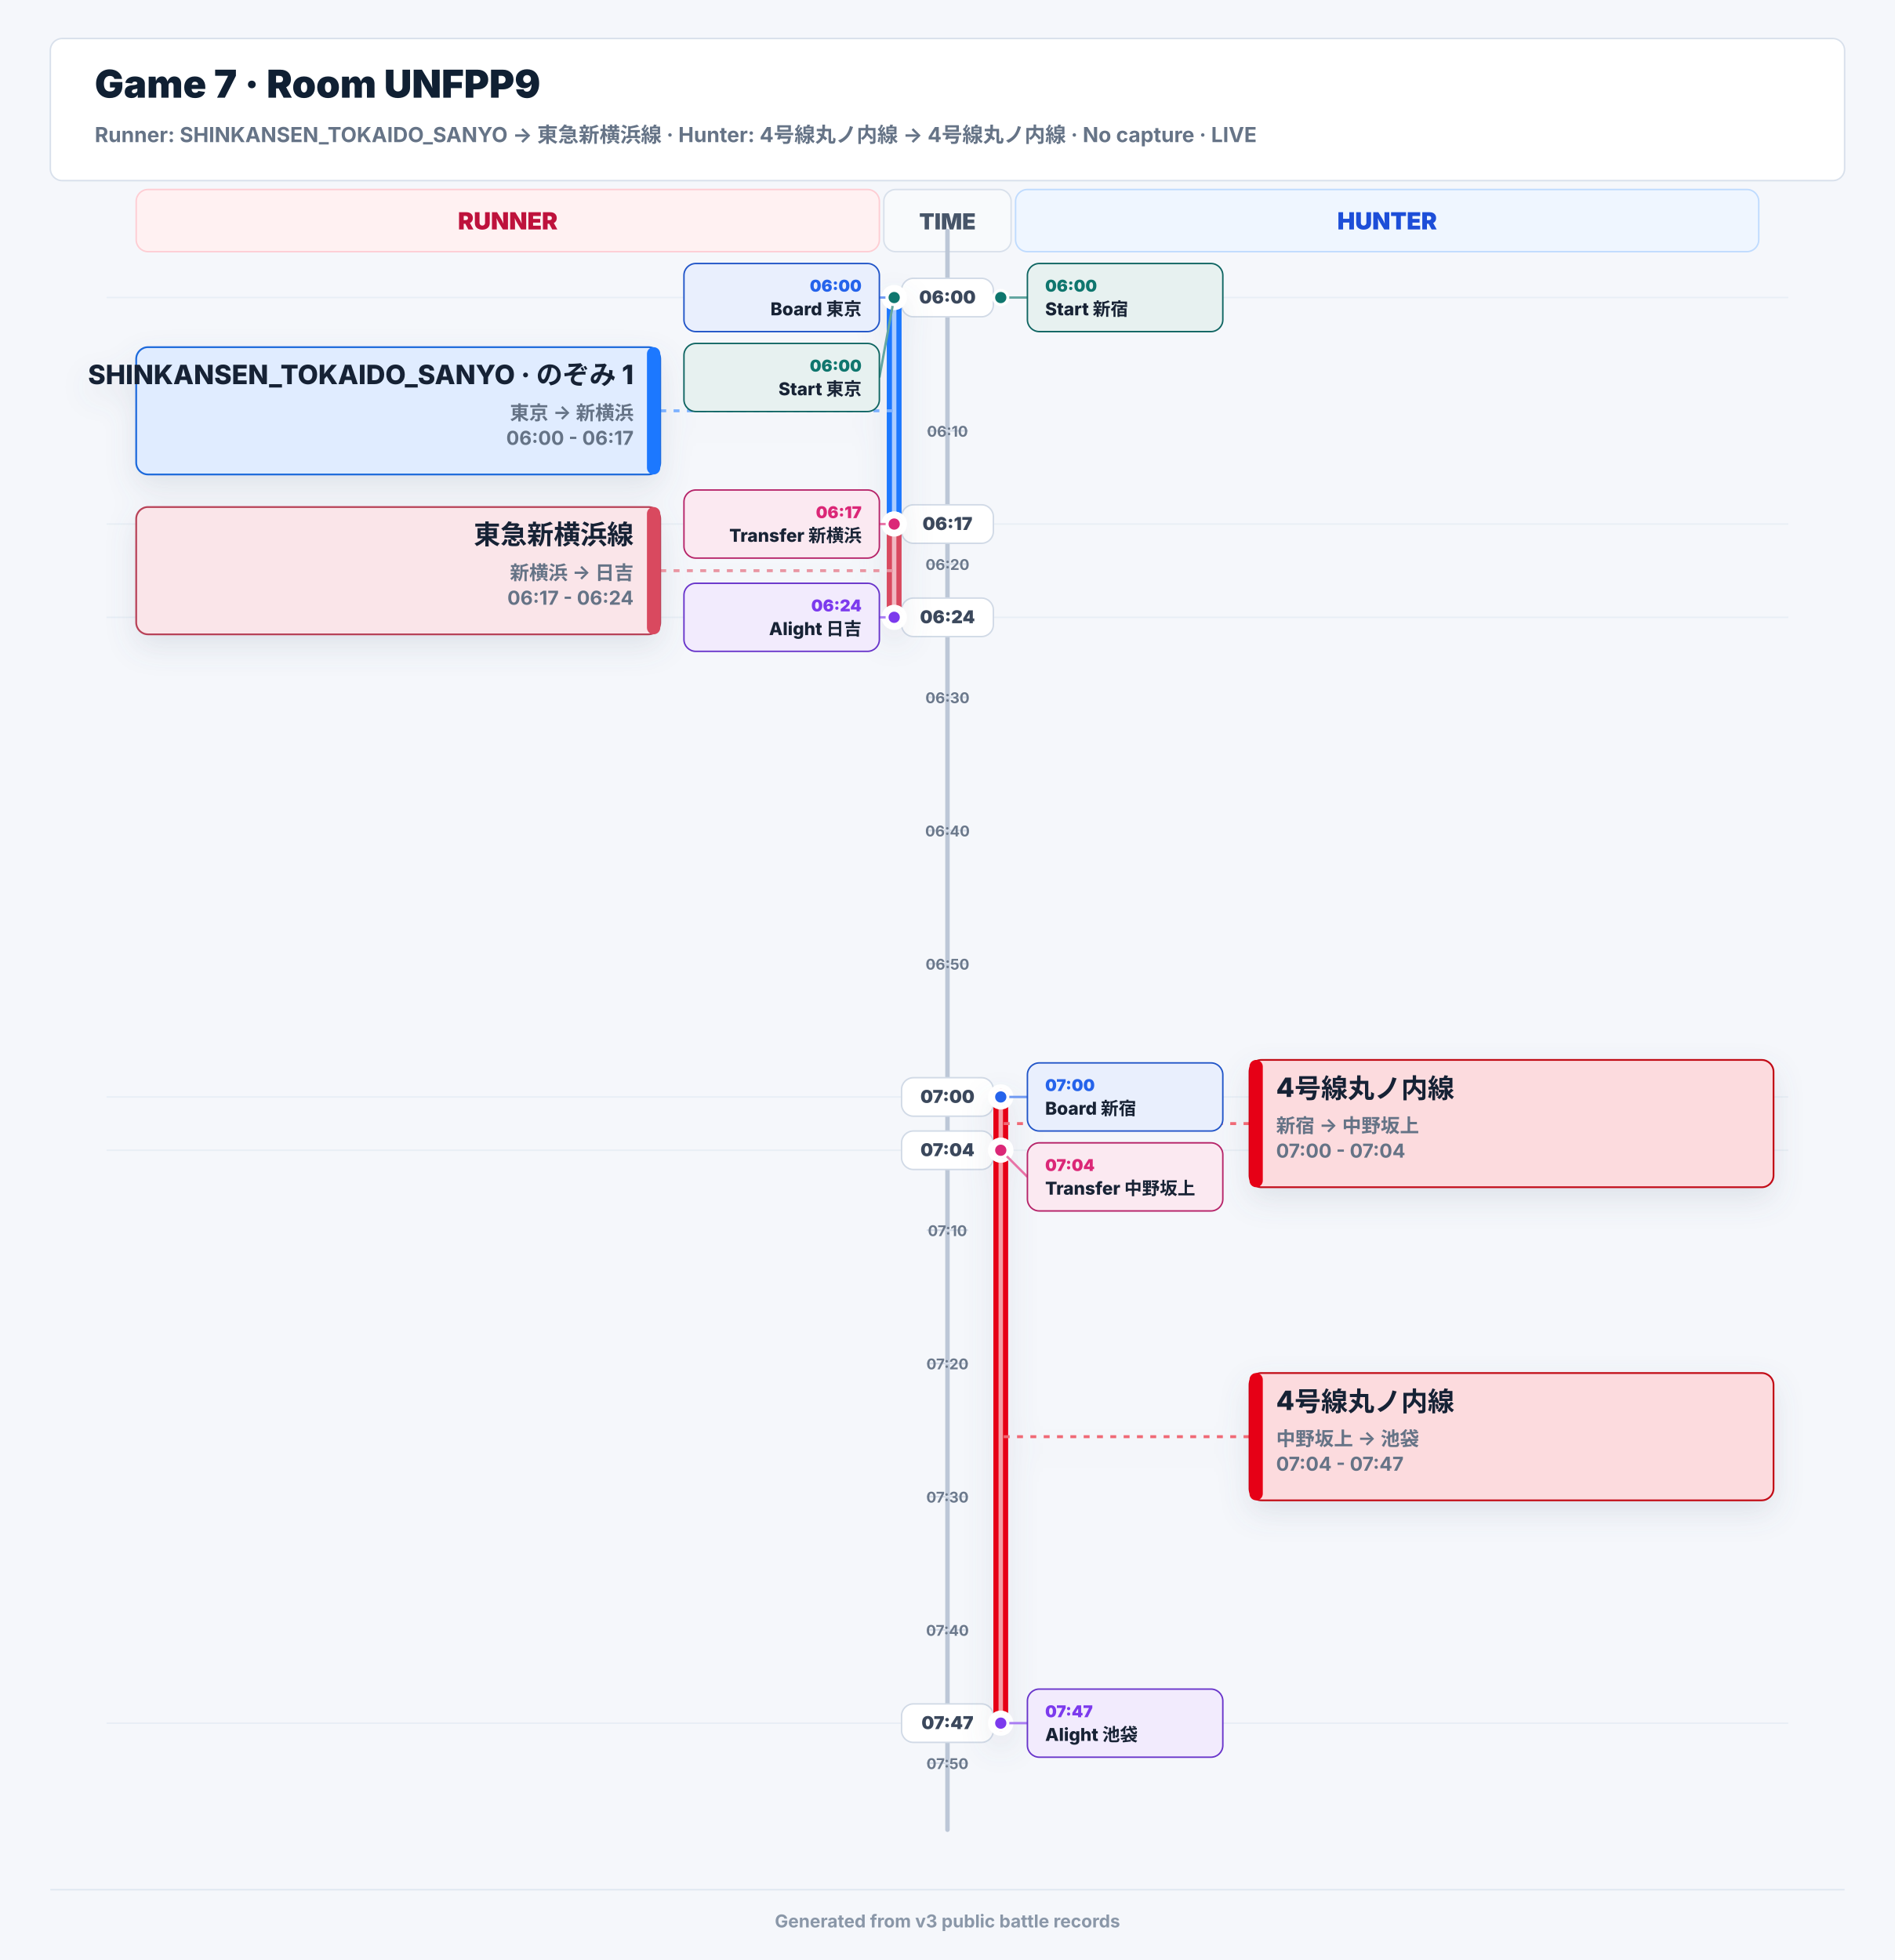
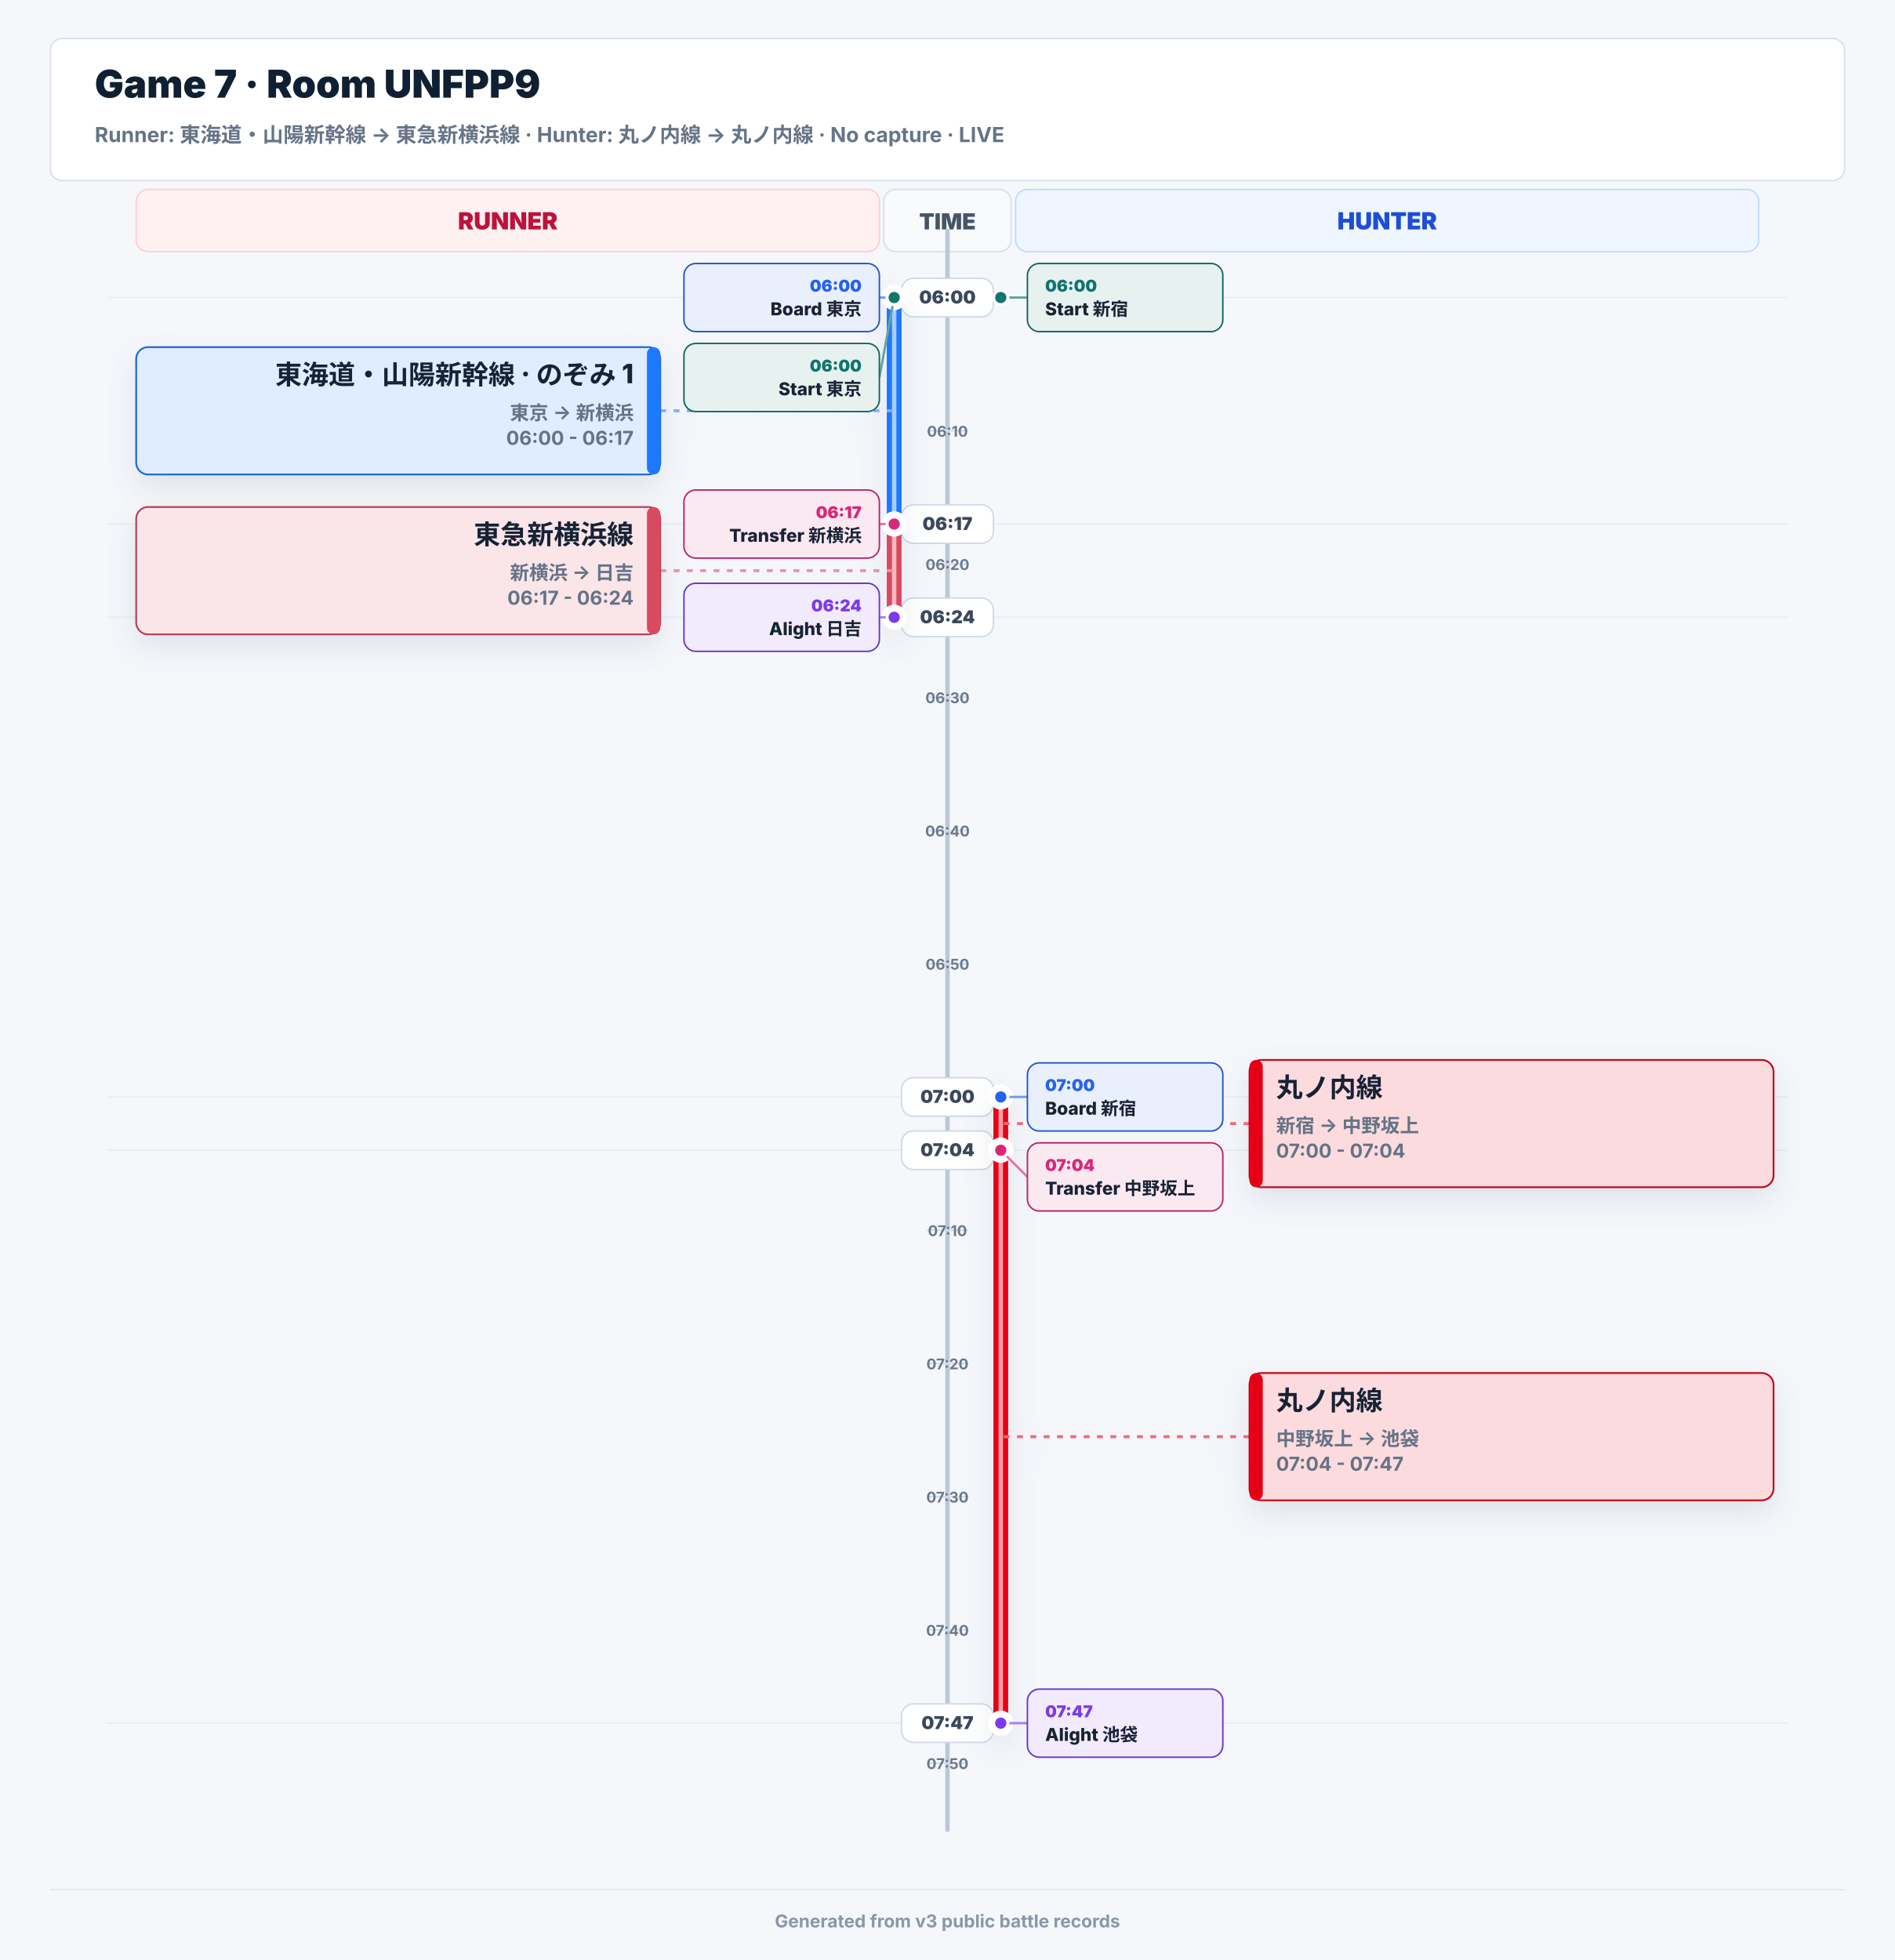
<svg xmlns="http://www.w3.org/2000/svg" width="1280" height="1324" viewBox="0 0 1280 1324" role="img" aria-label="Battle timeline">
  <defs>
    <filter id="softShadow" x="-20%" y="-20%" width="140%" height="140%">
      <feDropShadow dx="0" dy="8" stdDeviation="10" flood-color="#64748b" flood-opacity="0.16" />
    </filter>
  </defs>
  <g font-family="Inter, ui-sans-serif, system-ui, -apple-system, BlinkMacSystemFont, Segoe UI, sans-serif">
    <rect x="0" y="0" width="1280" height="100%" fill="#f5f7fb" />
    <rect x="34" y="26" width="1212" height="96" rx="8" fill="#ffffff" stroke="#d8e0eb" />
    <text x="64.0" y="66.0" font-size="26" font-weight="900" fill="#102033" text-anchor="start">Game 7 · Room UNFPP9</text>
-     <text x="64.0" y="96.0" font-size="14" font-weight="750" fill="#667487" text-anchor="start">Runner: SHINKANSEN_TOKAIDO_SANYO -&gt; 東急新横浜線 · Hunter: 4号線丸ノ内線 -&gt; 4号線丸ノ内線 · No capture · LIVE</text>
+     <text x="64.0" y="96.0" font-size="14" font-weight="750" fill="#667487" text-anchor="start">Runner: 東海道・山陽新幹線 -&gt; 東急新横浜線 · Hunter: 丸ノ内線 -&gt; 丸ノ内線 · No capture · LIVE</text>
    <rect x="92" y="128" width="502" height="42" rx="8" fill="#fff1f2" stroke="#fecdd3" />
    <text x="343.0" y="155.0" font-size="16" font-weight="950" fill="#be123c" text-anchor="middle">RUNNER</text>
    <rect x="686" y="128" width="502" height="42" rx="8" fill="#eff6ff" stroke="#bfdbfe" />
    <text x="937.0" y="155.0" font-size="16" font-weight="950" fill="#1d4ed8" text-anchor="middle">HUNTER</text>
    <rect x="597" y="128" width="86" height="42" rx="8" fill="#f8fafc" stroke="#d8e0eb" />
    <text x="640.0" y="155.0" font-size="15" font-weight="950" fill="#475569" text-anchor="middle">TIME</text>
    <rect x="34" y="1276.0" width="1212" height="1" fill="#dfe7f1" />
    <g opacity="0.96">
      <line x1="640" y1="156.0" x2="640" y2="1236.0" stroke="#b9c5d5" stroke-width="3" stroke-linecap="round" />
      <line x1="616" y1="201.0" x2="664" y2="201.0" stroke="#d4dce8" stroke-width="1.2" />
      <text x="640.0" y="205.0" font-size="12" font-weight="800" fill="#667487" text-anchor="middle">06:00</text>
      <line x1="626" y1="291.0" x2="654" y2="291.0" stroke="#d4dce8" stroke-width="1.2" />
      <text x="640.0" y="295.0" font-size="10" font-weight="650" fill="#667487" text-anchor="middle">06:10</text>
      <line x1="626" y1="381.0" x2="654" y2="381.0" stroke="#d4dce8" stroke-width="1.2" />
      <text x="640.0" y="385.0" font-size="10" font-weight="650" fill="#667487" text-anchor="middle">06:20</text>
      <line x1="626" y1="471.0" x2="654" y2="471.0" stroke="#d4dce8" stroke-width="1.2" />
      <text x="640.0" y="475.0" font-size="10" font-weight="650" fill="#667487" text-anchor="middle">06:30</text>
      <line x1="626" y1="561.0" x2="654" y2="561.0" stroke="#d4dce8" stroke-width="1.2" />
      <text x="640.0" y="565.0" font-size="10" font-weight="650" fill="#667487" text-anchor="middle">06:40</text>
      <line x1="626" y1="651.0" x2="654" y2="651.0" stroke="#d4dce8" stroke-width="1.2" />
      <text x="640.0" y="655.0" font-size="10" font-weight="650" fill="#667487" text-anchor="middle">06:50</text>
      <line x1="616" y1="741.0" x2="664" y2="741.0" stroke="#d4dce8" stroke-width="1.2" />
      <text x="640.0" y="745.0" font-size="12" font-weight="800" fill="#667487" text-anchor="middle">07:00</text>
      <line x1="626" y1="831.0" x2="654" y2="831.0" stroke="#d4dce8" stroke-width="1.2" />
      <text x="640.0" y="835.0" font-size="10" font-weight="650" fill="#667487" text-anchor="middle">07:10</text>
      <line x1="626" y1="921.0" x2="654" y2="921.0" stroke="#d4dce8" stroke-width="1.2" />
      <text x="640.0" y="925.0" font-size="10" font-weight="650" fill="#667487" text-anchor="middle">07:20</text>
      <line x1="626" y1="1011.0" x2="654" y2="1011.0" stroke="#d4dce8" stroke-width="1.2" />
      <text x="640.0" y="1015.0" font-size="10" font-weight="650" fill="#667487" text-anchor="middle">07:30</text>
      <line x1="626" y1="1101.0" x2="654" y2="1101.0" stroke="#d4dce8" stroke-width="1.2" />
      <text x="640.0" y="1105.0" font-size="10" font-weight="650" fill="#667487" text-anchor="middle">07:40</text>
      <line x1="626" y1="1191.0" x2="654" y2="1191.0" stroke="#d4dce8" stroke-width="1.2" />
      <text x="640.0" y="1195.0" font-size="10" font-weight="650" fill="#667487" text-anchor="middle">07:50</text>
      <line x1="72" y1="201.0" x2="1208" y2="201.0" stroke="#e7edf5" stroke-width="1" />
      <rect x="609" y="188.0" width="62" height="26" rx="8" fill="#ffffff" stroke="#cfd8e5" />
      <text x="640.0" y="205.0" font-size="12" font-weight="900" fill="#334155" text-anchor="middle">06:00</text>
      <line x1="72" y1="354.0" x2="1208" y2="354.0" stroke="#e7edf5" stroke-width="1" />
      <rect x="609" y="341.0" width="62" height="26" rx="8" fill="#ffffff" stroke="#cfd8e5" />
      <text x="640.0" y="358.0" font-size="12" font-weight="900" fill="#334155" text-anchor="middle">06:17</text>
      <line x1="72" y1="417.0" x2="1208" y2="417.0" stroke="#e7edf5" stroke-width="1" />
      <rect x="609" y="404.0" width="62" height="26" rx="8" fill="#ffffff" stroke="#cfd8e5" />
      <text x="640.0" y="421.0" font-size="12" font-weight="900" fill="#334155" text-anchor="middle">06:24</text>
      <line x1="72" y1="741.0" x2="1208" y2="741.0" stroke="#e7edf5" stroke-width="1" />
      <rect x="609" y="728.0" width="62" height="26" rx="8" fill="#ffffff" stroke="#cfd8e5" />
      <text x="640.0" y="745.0" font-size="12" font-weight="900" fill="#334155" text-anchor="middle">07:00</text>
      <line x1="72" y1="777.0" x2="1208" y2="777.0" stroke="#e7edf5" stroke-width="1" />
      <rect x="609" y="764.0" width="62" height="26" rx="8" fill="#ffffff" stroke="#cfd8e5" />
      <text x="640.0" y="781.0" font-size="12" font-weight="900" fill="#334155" text-anchor="middle">07:04</text>
      <line x1="72" y1="1164.0" x2="1208" y2="1164.0" stroke="#e7edf5" stroke-width="1" />
      <rect x="609" y="1151.0" width="62" height="26" rx="8" fill="#ffffff" stroke="#cfd8e5" />
      <text x="640.0" y="1168.0" font-size="12" font-weight="900" fill="#334155" text-anchor="middle">07:47</text>
    </g>
    <g filter="url(#softShadow)">
      <line x1="604" y1="201.0" x2="604" y2="354.0" stroke="#1F78FF" stroke-width="10" stroke-linecap="round" />
      <line x1="604" y1="201.0" x2="604" y2="354.0" stroke="#ffffff" stroke-opacity="0.62" stroke-width="3" stroke-linecap="round" />
      <circle cx="604" cy="201.0" r="7" fill="#1F78FF" stroke="#ffffff" stroke-width="3" />
      <circle cx="604" cy="354.0" r="7" fill="#1F78FF" stroke="#ffffff" stroke-width="3" />
      <line x1="446" y1="277.5" x2="604" y2="277.5" stroke="#7db1ff" stroke-width="2" stroke-dasharray="4 5" />
      <rect x="92" y="234.5" width="354" height="86" rx="8" fill="#e0ecff" stroke="#1f6adb" stroke-width="1.2" />
      <rect x="437" y="234.5" width="9" height="86" rx="4.5" fill="#1F78FF" />
-       <text x="428.0" y="259.5" font-size="18" font-weight="800" fill="#162235" text-anchor="end">SHINKANSEN_TOKAIDO_SANYO · のぞみ 1</text>
+       <text x="428.0" y="259.5" font-size="18" font-weight="800" fill="#162235" text-anchor="end">東海道・山陽新幹線 · のぞみ 1</text>
      <text x="428.0" y="283.5" font-size="13" font-weight="650" fill="#657386" text-anchor="end">東京 -&gt; 新横浜</text>
      <text x="428.0" y="300.5" font-size="13" font-weight="650" fill="#657386" text-anchor="end">06:00 - 06:17</text>
      <line x1="604" y1="354.0" x2="604" y2="417.0" stroke="#D9485F" stroke-width="10" stroke-linecap="round" />
      <line x1="604" y1="354.0" x2="604" y2="417.0" stroke="#ffffff" stroke-opacity="0.62" stroke-width="3" stroke-linecap="round" />
      <circle cx="604" cy="354.0" r="7" fill="#D9485F" stroke="#ffffff" stroke-width="3" />
      <circle cx="604" cy="417.0" r="7" fill="#D9485F" stroke="#ffffff" stroke-width="3" />
      <line x1="446" y1="385.5" x2="604" y2="385.5" stroke="#e995a2" stroke-width="2" stroke-dasharray="4 5" />
      <rect x="92" y="342.5" width="354" height="86" rx="8" fill="#fae5e9" stroke="#b84258" stroke-width="1.2" />
      <rect x="437" y="342.5" width="9" height="86" rx="4.5" fill="#D9485F" />
      <text x="428.0" y="367.5" font-size="18" font-weight="800" fill="#162235" text-anchor="end">東急新横浜線</text>
      <text x="428.0" y="391.5" font-size="13" font-weight="650" fill="#657386" text-anchor="end">新横浜 -&gt; 日吉</text>
      <text x="428.0" y="408.5" font-size="13" font-weight="650" fill="#657386" text-anchor="end">06:17 - 06:24</text>
      <line x1="676" y1="741.0" x2="676" y2="777.0" stroke="#E60012" stroke-width="10" stroke-linecap="round" />
      <line x1="676" y1="741.0" x2="676" y2="777.0" stroke="#ffffff" stroke-opacity="0.62" stroke-width="3" stroke-linecap="round" />
      <circle cx="676" cy="741.0" r="7" fill="#E60012" stroke="#ffffff" stroke-width="3" />
      <circle cx="676" cy="777.0" r="7" fill="#E60012" stroke="#ffffff" stroke-width="3" />
      <line x1="844" y1="759.0" x2="676" y2="759.0" stroke="#f06b76" stroke-width="2" stroke-dasharray="4 5" />
      <rect x="844" y="716.0" width="354" height="86" rx="8" fill="#fcdbde" stroke="#c20719" stroke-width="1.2" />
      <rect x="844" y="716.0" width="9" height="86" rx="4.5" fill="#E60012" />
-       <text x="862.0" y="741.0" font-size="18" font-weight="800" fill="#162235" text-anchor="start">4号線丸ノ内線</text>
+       <text x="862.0" y="741.0" font-size="18" font-weight="800" fill="#162235" text-anchor="start">丸ノ内線</text>
      <text x="862.0" y="765.0" font-size="13" font-weight="650" fill="#657386" text-anchor="start">新宿 -&gt; 中野坂上</text>
      <text x="862.0" y="782.0" font-size="13" font-weight="650" fill="#657386" text-anchor="start">07:00 - 07:04</text>
      <line x1="676" y1="777.0" x2="676" y2="1164.0" stroke="#E60012" stroke-width="10" stroke-linecap="round" />
      <line x1="676" y1="777.0" x2="676" y2="1164.0" stroke="#ffffff" stroke-opacity="0.62" stroke-width="3" stroke-linecap="round" />
      <circle cx="676" cy="777.0" r="7" fill="#E60012" stroke="#ffffff" stroke-width="3" />
      <circle cx="676" cy="1164.0" r="7" fill="#E60012" stroke="#ffffff" stroke-width="3" />
      <line x1="844" y1="970.5" x2="676" y2="970.5" stroke="#f06b76" stroke-width="2" stroke-dasharray="4 5" />
      <rect x="844" y="927.5" width="354" height="86" rx="8" fill="#fcdbde" stroke="#c20719" stroke-width="1.2" />
      <rect x="844" y="927.5" width="9" height="86" rx="4.5" fill="#E60012" />
-       <text x="862.0" y="952.5" font-size="18" font-weight="800" fill="#162235" text-anchor="start">4号線丸ノ内線</text>
+       <text x="862.0" y="952.5" font-size="18" font-weight="800" fill="#162235" text-anchor="start">丸ノ内線</text>
      <text x="862.0" y="976.5" font-size="13" font-weight="650" fill="#657386" text-anchor="start">中野坂上 -&gt; 池袋</text>
      <text x="862.0" y="993.5" font-size="13" font-weight="650" fill="#657386" text-anchor="start">07:04 - 07:47</text>
    </g>
    <g>
      <line x1="594" y1="201.0" x2="604" y2="201.0" stroke="#719af2" stroke-width="1.6" />
      <circle cx="604" cy="201.0" r="4.8" fill="#2563eb" stroke="#ffffff" stroke-width="2" />
      <rect x="462" y="178.0" width="132" height="46" rx="8" fill="#e9effd" stroke="#2155c8" />
      <text x="582.0" y="197.0" font-size="11" font-weight="900" fill="#2563eb" text-anchor="end">06:00</text>
      <text x="582.0" y="213.0" font-size="12" font-weight="800" fill="#182335" text-anchor="end">Board 東京</text>
      <line x1="594" y1="255.0" x2="604" y2="201.0" stroke="#63a6a1" stroke-width="1.6" />
      <circle cx="604" cy="201.0" r="4.8" fill="#0f766e" stroke="#ffffff" stroke-width="2" />
      <rect x="462" y="232.0" width="132" height="46" rx="8" fill="#e7f1f0" stroke="#0f6562" />
      <text x="582.0" y="251.0" font-size="11" font-weight="900" fill="#0f766e" text-anchor="end">06:00</text>
      <text x="582.0" y="267.0" font-size="12" font-weight="800" fill="#182335" text-anchor="end">Start 東京</text>
      <line x1="594" y1="354.0" x2="604" y2="354.0" stroke="#e873a7" stroke-width="1.6" />
      <circle cx="604" cy="354.0" r="4.8" fill="#db2777" stroke="#ffffff" stroke-width="2" />
      <rect x="462" y="331.0" width="132" height="46" rx="8" fill="#fbe9f1" stroke="#b62469" />
      <text x="582.0" y="350.0" font-size="11" font-weight="900" fill="#db2777" text-anchor="end">06:17</text>
      <text x="582.0" y="366.0" font-size="12" font-weight="800" fill="#182335" text-anchor="end">Transfer 新横浜</text>
      <line x1="594" y1="417.0" x2="604" y2="417.0" stroke="#aa7ff3" stroke-width="1.6" />
      <circle cx="604" cy="417.0" r="4.8" fill="#7c3aed" stroke="#ffffff" stroke-width="2" />
      <rect x="462" y="394.0" width="132" height="46" rx="8" fill="#f2ebfd" stroke="#6834ca" />
      <text x="582.0" y="413.0" font-size="11" font-weight="900" fill="#7c3aed" text-anchor="end">06:24</text>
      <text x="582.0" y="429.0" font-size="12" font-weight="800" fill="#182335" text-anchor="end">Alight 日吉</text>
      <line x1="694" y1="201.0" x2="676" y2="201.0" stroke="#63a6a1" stroke-width="1.6" />
      <circle cx="676" cy="201.0" r="4.8" fill="#0f766e" stroke="#ffffff" stroke-width="2" />
      <rect x="694" y="178.0" width="132" height="46" rx="8" fill="#e7f1f0" stroke="#0f6562" />
      <text x="706.0" y="197.0" font-size="11" font-weight="900" fill="#0f766e" text-anchor="start">06:00</text>
      <text x="706.0" y="213.0" font-size="12" font-weight="800" fill="#182335" text-anchor="start">Start 新宿</text>
      <line x1="694" y1="741.0" x2="676" y2="741.0" stroke="#719af2" stroke-width="1.6" />
      <circle cx="676" cy="741.0" r="4.8" fill="#2563eb" stroke="#ffffff" stroke-width="2" />
      <rect x="694" y="718.0" width="132" height="46" rx="8" fill="#e9effd" stroke="#2155c8" />
      <text x="706.0" y="737.0" font-size="11" font-weight="900" fill="#2563eb" text-anchor="start">07:00</text>
      <text x="706.0" y="753.0" font-size="12" font-weight="800" fill="#182335" text-anchor="start">Board 新宿</text>
      <line x1="694" y1="795.0" x2="676" y2="777.0" stroke="#e873a7" stroke-width="1.6" />
      <circle cx="676" cy="777.0" r="4.8" fill="#db2777" stroke="#ffffff" stroke-width="2" />
      <rect x="694" y="772.0" width="132" height="46" rx="8" fill="#fbe9f1" stroke="#b62469" />
      <text x="706.0" y="791.0" font-size="11" font-weight="900" fill="#db2777" text-anchor="start">07:04</text>
      <text x="706.0" y="807.0" font-size="12" font-weight="800" fill="#182335" text-anchor="start">Transfer 中野坂上</text>
      <line x1="694" y1="1164.0" x2="676" y2="1164.0" stroke="#aa7ff3" stroke-width="1.6" />
      <circle cx="676" cy="1164.0" r="4.8" fill="#7c3aed" stroke="#ffffff" stroke-width="2" />
      <rect x="694" y="1141.0" width="132" height="46" rx="8" fill="#f2ebfd" stroke="#6834ca" />
      <text x="706.0" y="1160.0" font-size="11" font-weight="900" fill="#7c3aed" text-anchor="start">07:47</text>
      <text x="706.0" y="1176.0" font-size="12" font-weight="800" fill="#182335" text-anchor="start">Alight 池袋</text>
    </g>
    <text x="640.0" y="1302.0" font-size="12" font-weight="650" fill="#8a97a8" text-anchor="middle">Generated from v3 public battle records</text>
  </g>
</svg>
